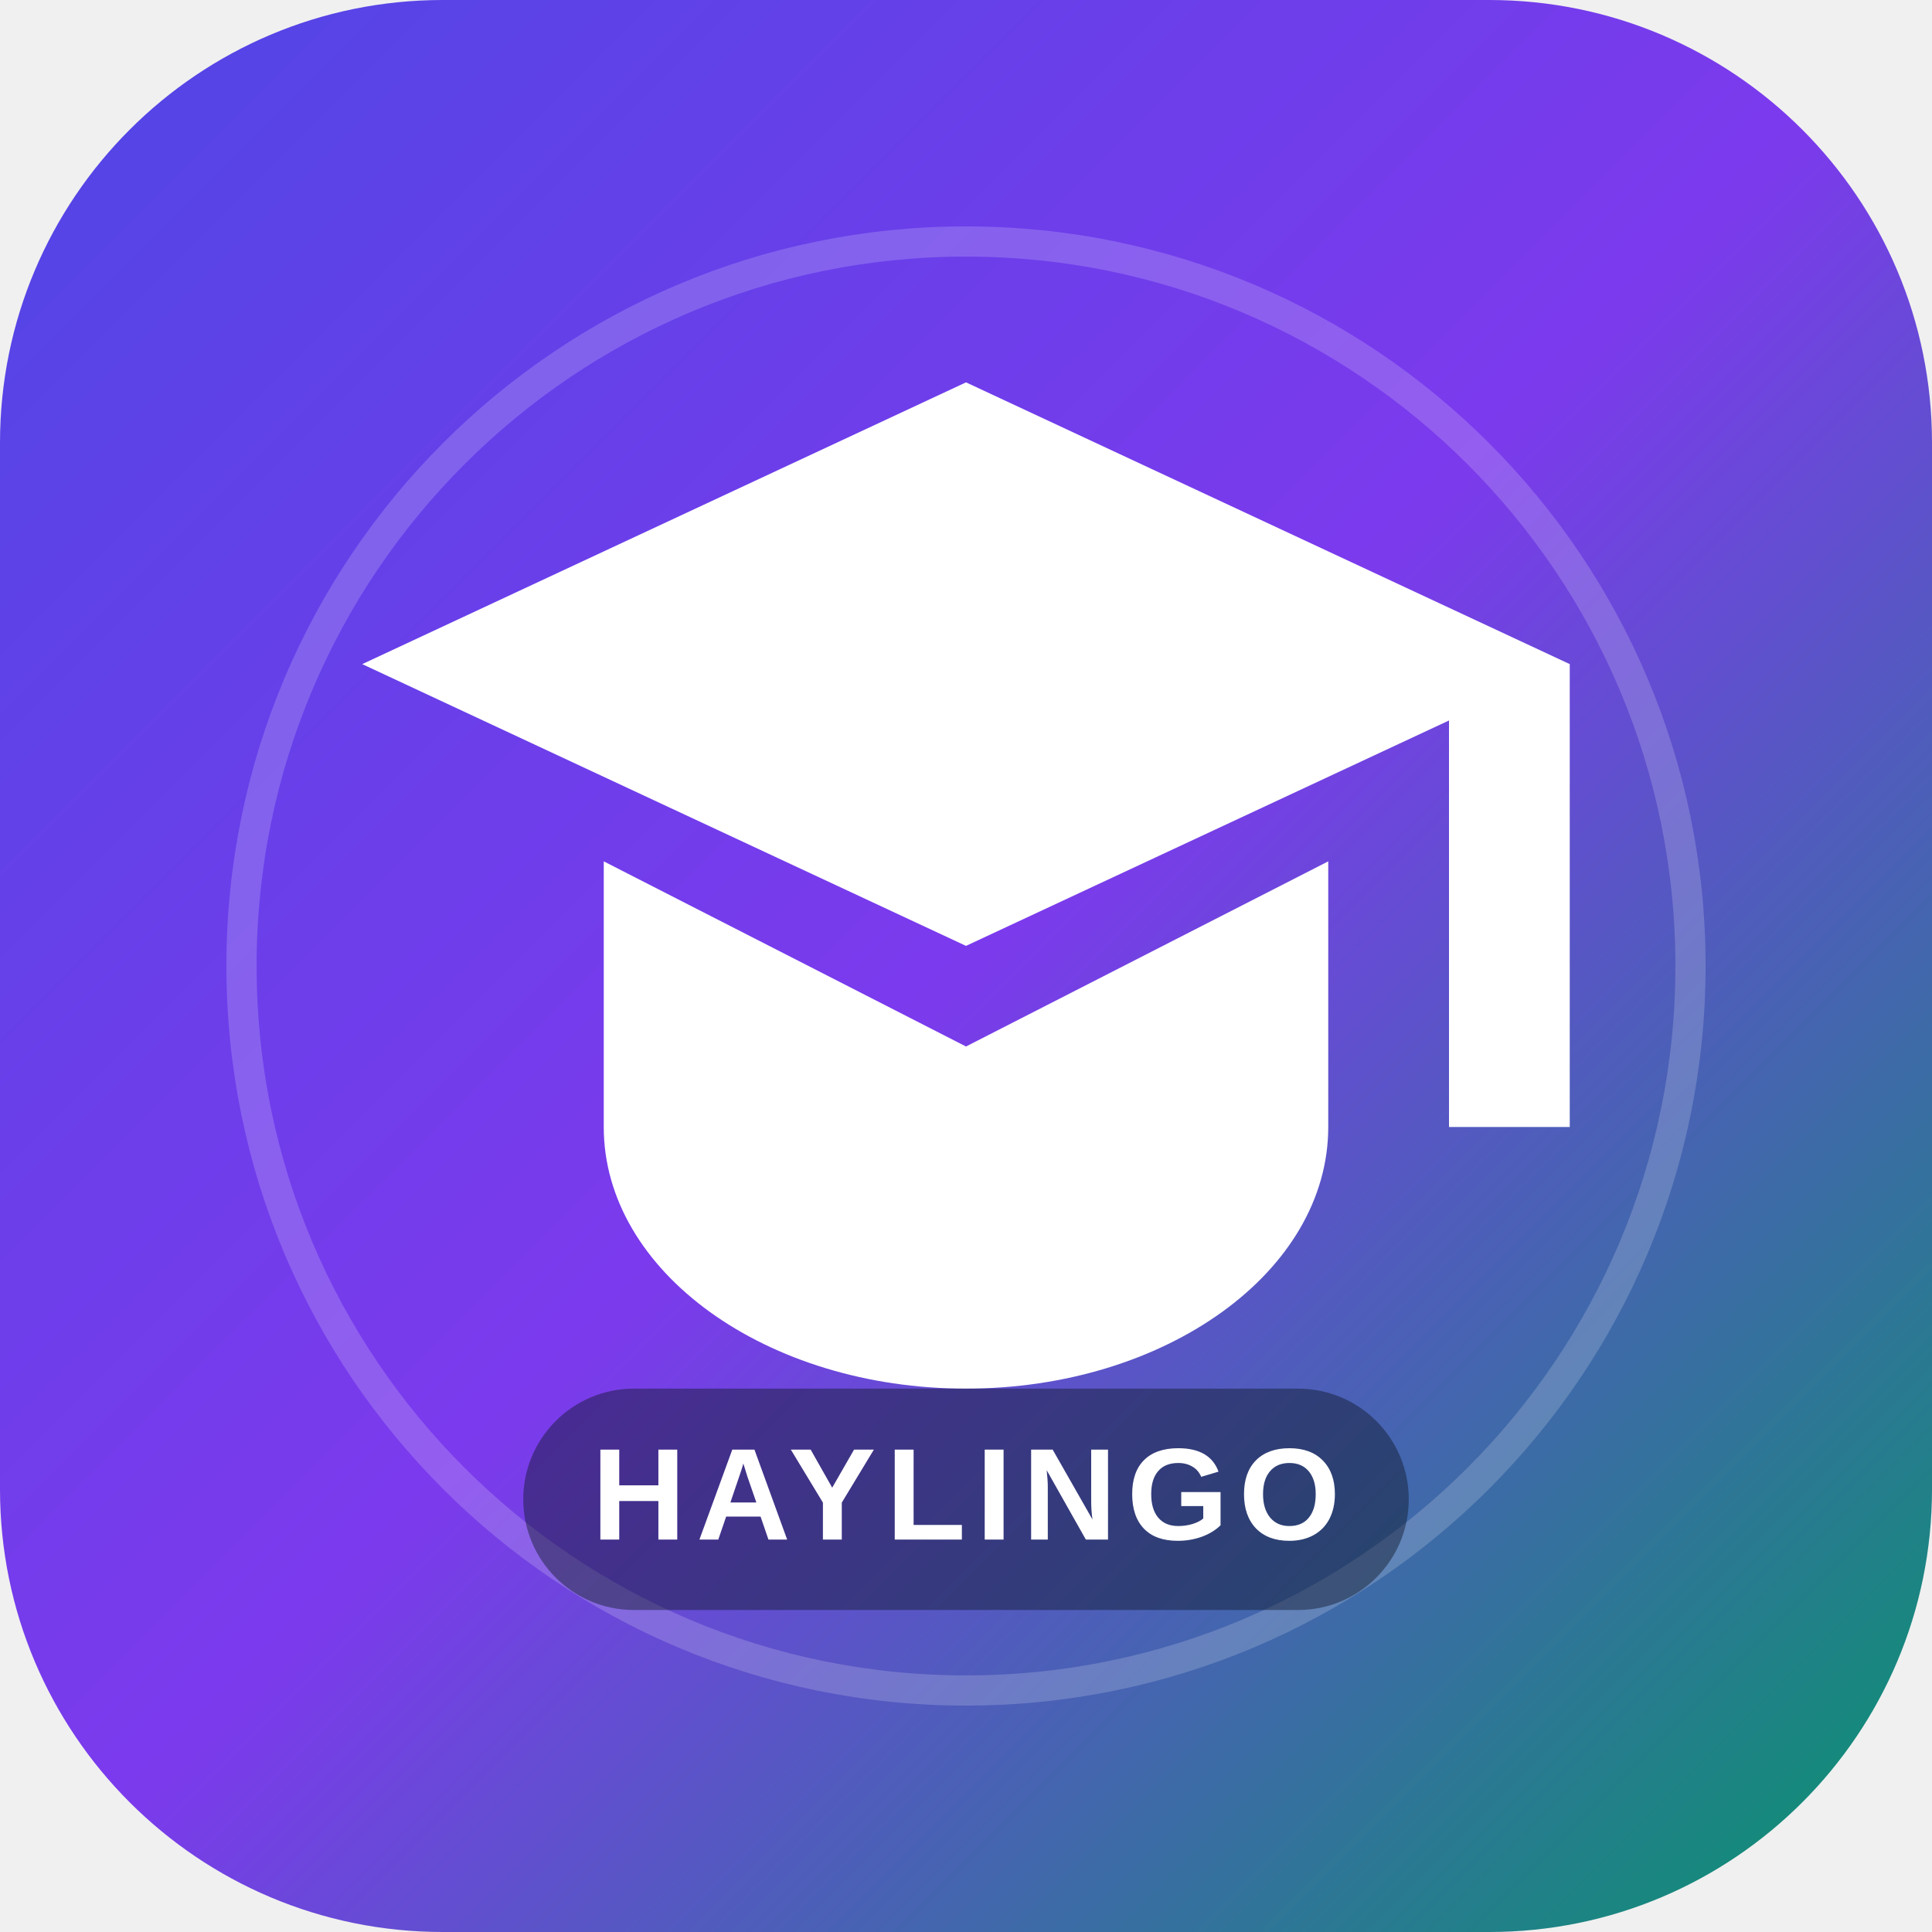
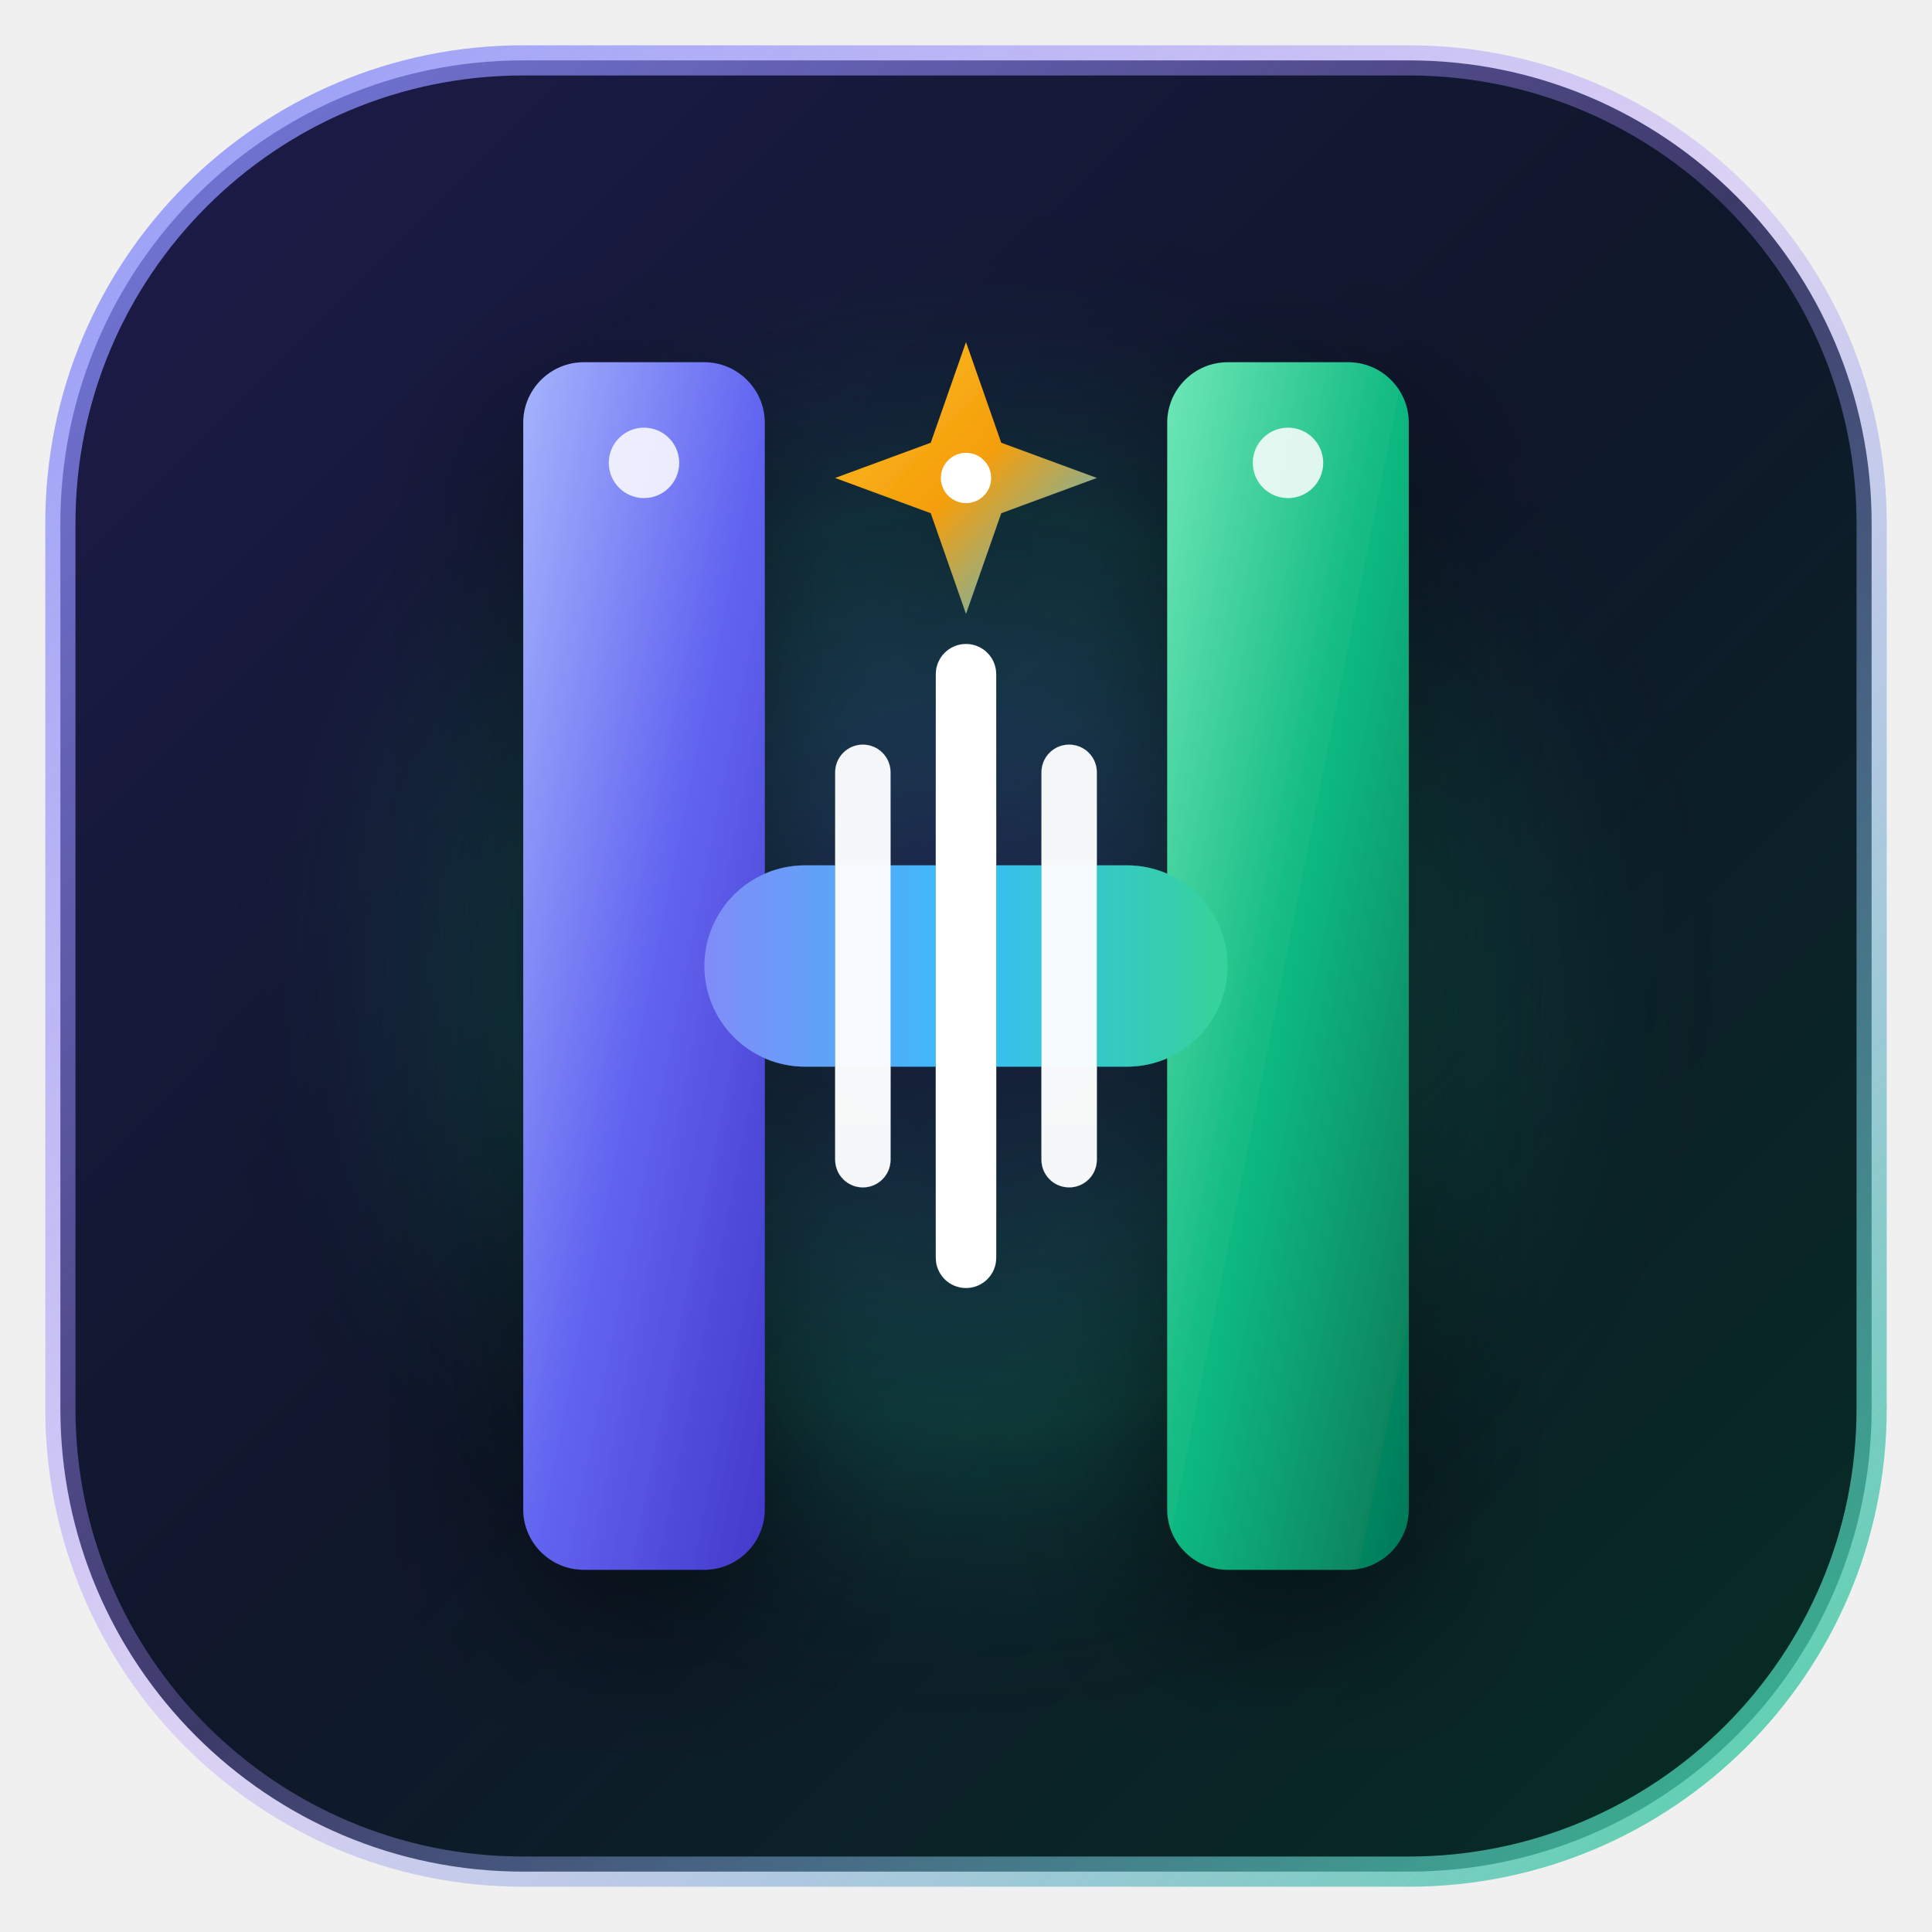
- <svg xmlns="http://www.w3.org/2000/svg" viewBox="0 0 192 192" width="192" height="192">
+ <svg xmlns="http://www.w3.org/2000/svg" width="192" height="192" viewBox="0 0 192 192" fill="none">
  <defs>
    <linearGradient id="bg" x1="0%" y1="0%" x2="100%" y2="100%">
-       <stop offset="0%" stop-color="#4f46e5" />
-       <stop offset="50%" stop-color="#7c3aed" />
-       <stop offset="100%" stop-color="#059669" />
+       <stop offset="0%" stop-color="#1e1b4b" />
+       <stop offset="50%" stop-color="#0f172a" />
+       <stop offset="100%" stop-color="#062e24" />
    </linearGradient>
+     <linearGradient id="border" x1="0%" y1="0%" x2="100%" y2="100%">
+       <stop offset="0%" stop-color="#818cf8" stop-opacity="0.85" />
+       <stop offset="50%" stop-color="#a78bfa" stop-opacity="0.3" />
+       <stop offset="100%" stop-color="#34d399" stop-opacity="0.9" />
+     </linearGradient>
+     <linearGradient id="left" x1="0%" y1="0%" x2="100%" y2="100%">
+       <stop offset="0%" stop-color="#a5b4fc" />
+       <stop offset="50%" stop-color="#6366f1" />
+       <stop offset="100%" stop-color="#4338ca" />
+     </linearGradient>
+     <linearGradient id="right" x1="0%" y1="0%" x2="100%" y2="100%">
+       <stop offset="0%" stop-color="#6ee7b7" />
+       <stop offset="50%" stop-color="#10b981" />
+       <stop offset="100%" stop-color="#047857" />
+     </linearGradient>
+     <linearGradient id="wave" x1="0%" y1="0%" x2="100%" y2="0%">
+       <stop offset="0%" stop-color="#818cf8" />
+       <stop offset="50%" stop-color="#38bdf8" />
+       <stop offset="100%" stop-color="#34d399" />
+     </linearGradient>
+     <linearGradient id="star" x1="0%" y1="0%" x2="100%" y2="100%">
+       <stop offset="0%" stop-color="#fbbf24" />
+       <stop offset="50%" stop-color="#f59e0b" />
+       <stop offset="100%" stop-color="#38bdf8" />
+     </linearGradient>
+     <radialGradient id="glow" cx="50%" cy="50%" r="50%">
+       <stop offset="0%" stop-color="#6366f1" stop-opacity="0.4" />
+       <stop offset="60%" stop-color="#10b981" stop-opacity="0.18" />
+       <stop offset="100%" stop-color="#000000" stop-opacity="0" />
+     </radialGradient>
+     <filter id="shadow" x="-15%" y="-15%" width="130%" height="130%">
+       <feDropShadow dx="0" dy="6" stdDeviation="8" flood-color="#000000" flood-opacity="0.5" />
+     </filter>
  </defs>
-   <rect width="192" height="192" rx="44" fill="url(#bg)" />
-   <circle cx="96" cy="96" r="72" fill="none" stroke="rgba(255,255,255,0.18)" stroke-width="3" />
-   <path d="M96 38L36 66l60 28 48-22.4V112h12V66L96 38zm-36 47.6v26.4c0 14.4 16.2 26 36 26s36-11.6 36-26V85.6L96 104 60 85.6z" fill="#ffffff" />
-   <rect x="52" y="138" width="88" height="22" rx="11" fill="rgba(15,23,42,0.45)" />
-   <text x="96" y="153" font-family="Arial, sans-serif" font-weight="800" font-size="13" fill="#ffffff" text-anchor="middle" letter-spacing="1">HAYLINGO</text>
+   <rect x="6" y="6" width="180" height="180" rx="46" fill="url(#bg)" stroke="url(#border)" stroke-width="3" />
+   <circle cx="96" cy="96" r="76" fill="url(#glow)" />
+   <g filter="url(#shadow)">
+     <path d="M52 42 C52 38.7 54.7 36 58 36 L70 36 C73.3 36 76 38.7 76 42 L76 150 C76 153.3 73.3 156 70 156 L58 156 C54.7 156 52 153.3 52 150 Z" fill="url(#left)" />
+     <circle cx="64" cy="46" r="3.5" fill="#ffffff" fill-opacity="0.85" />
+     <path d="M116 42 C116 38.7 118.7 36 122 36 L134 36 C137.3 36 140 38.7 140 42 L140 150 C140 153.3 137.3 156 134 156 L122 156 C118.7 156 116 153.3 116 150 Z" fill="url(#right)" />
+     <circle cx="128" cy="46" r="3.5" fill="#ffffff" fill-opacity="0.85" />
+     <rect x="70" y="86" width="52" height="20" rx="10" fill="url(#wave)" />
+     <rect x="83" y="74" width="5.5" height="44" rx="2.75" fill="#ffffff" fill-opacity="0.95" />
+     <rect x="93" y="64" width="6" height="64" rx="3" fill="#ffffff" />
+     <rect x="103.5" y="74" width="5.5" height="44" rx="2.75" fill="#ffffff" fill-opacity="0.95" />
+     <path d="M96 34 L99.5 44 L109 47.5 L99.5 51 L96 61 L92.5 51 L83 47.5 L92.5 44 Z" fill="url(#star)" />
+     <circle cx="96" cy="47.5" r="2.5" fill="#ffffff" />
+   </g>
</svg>
